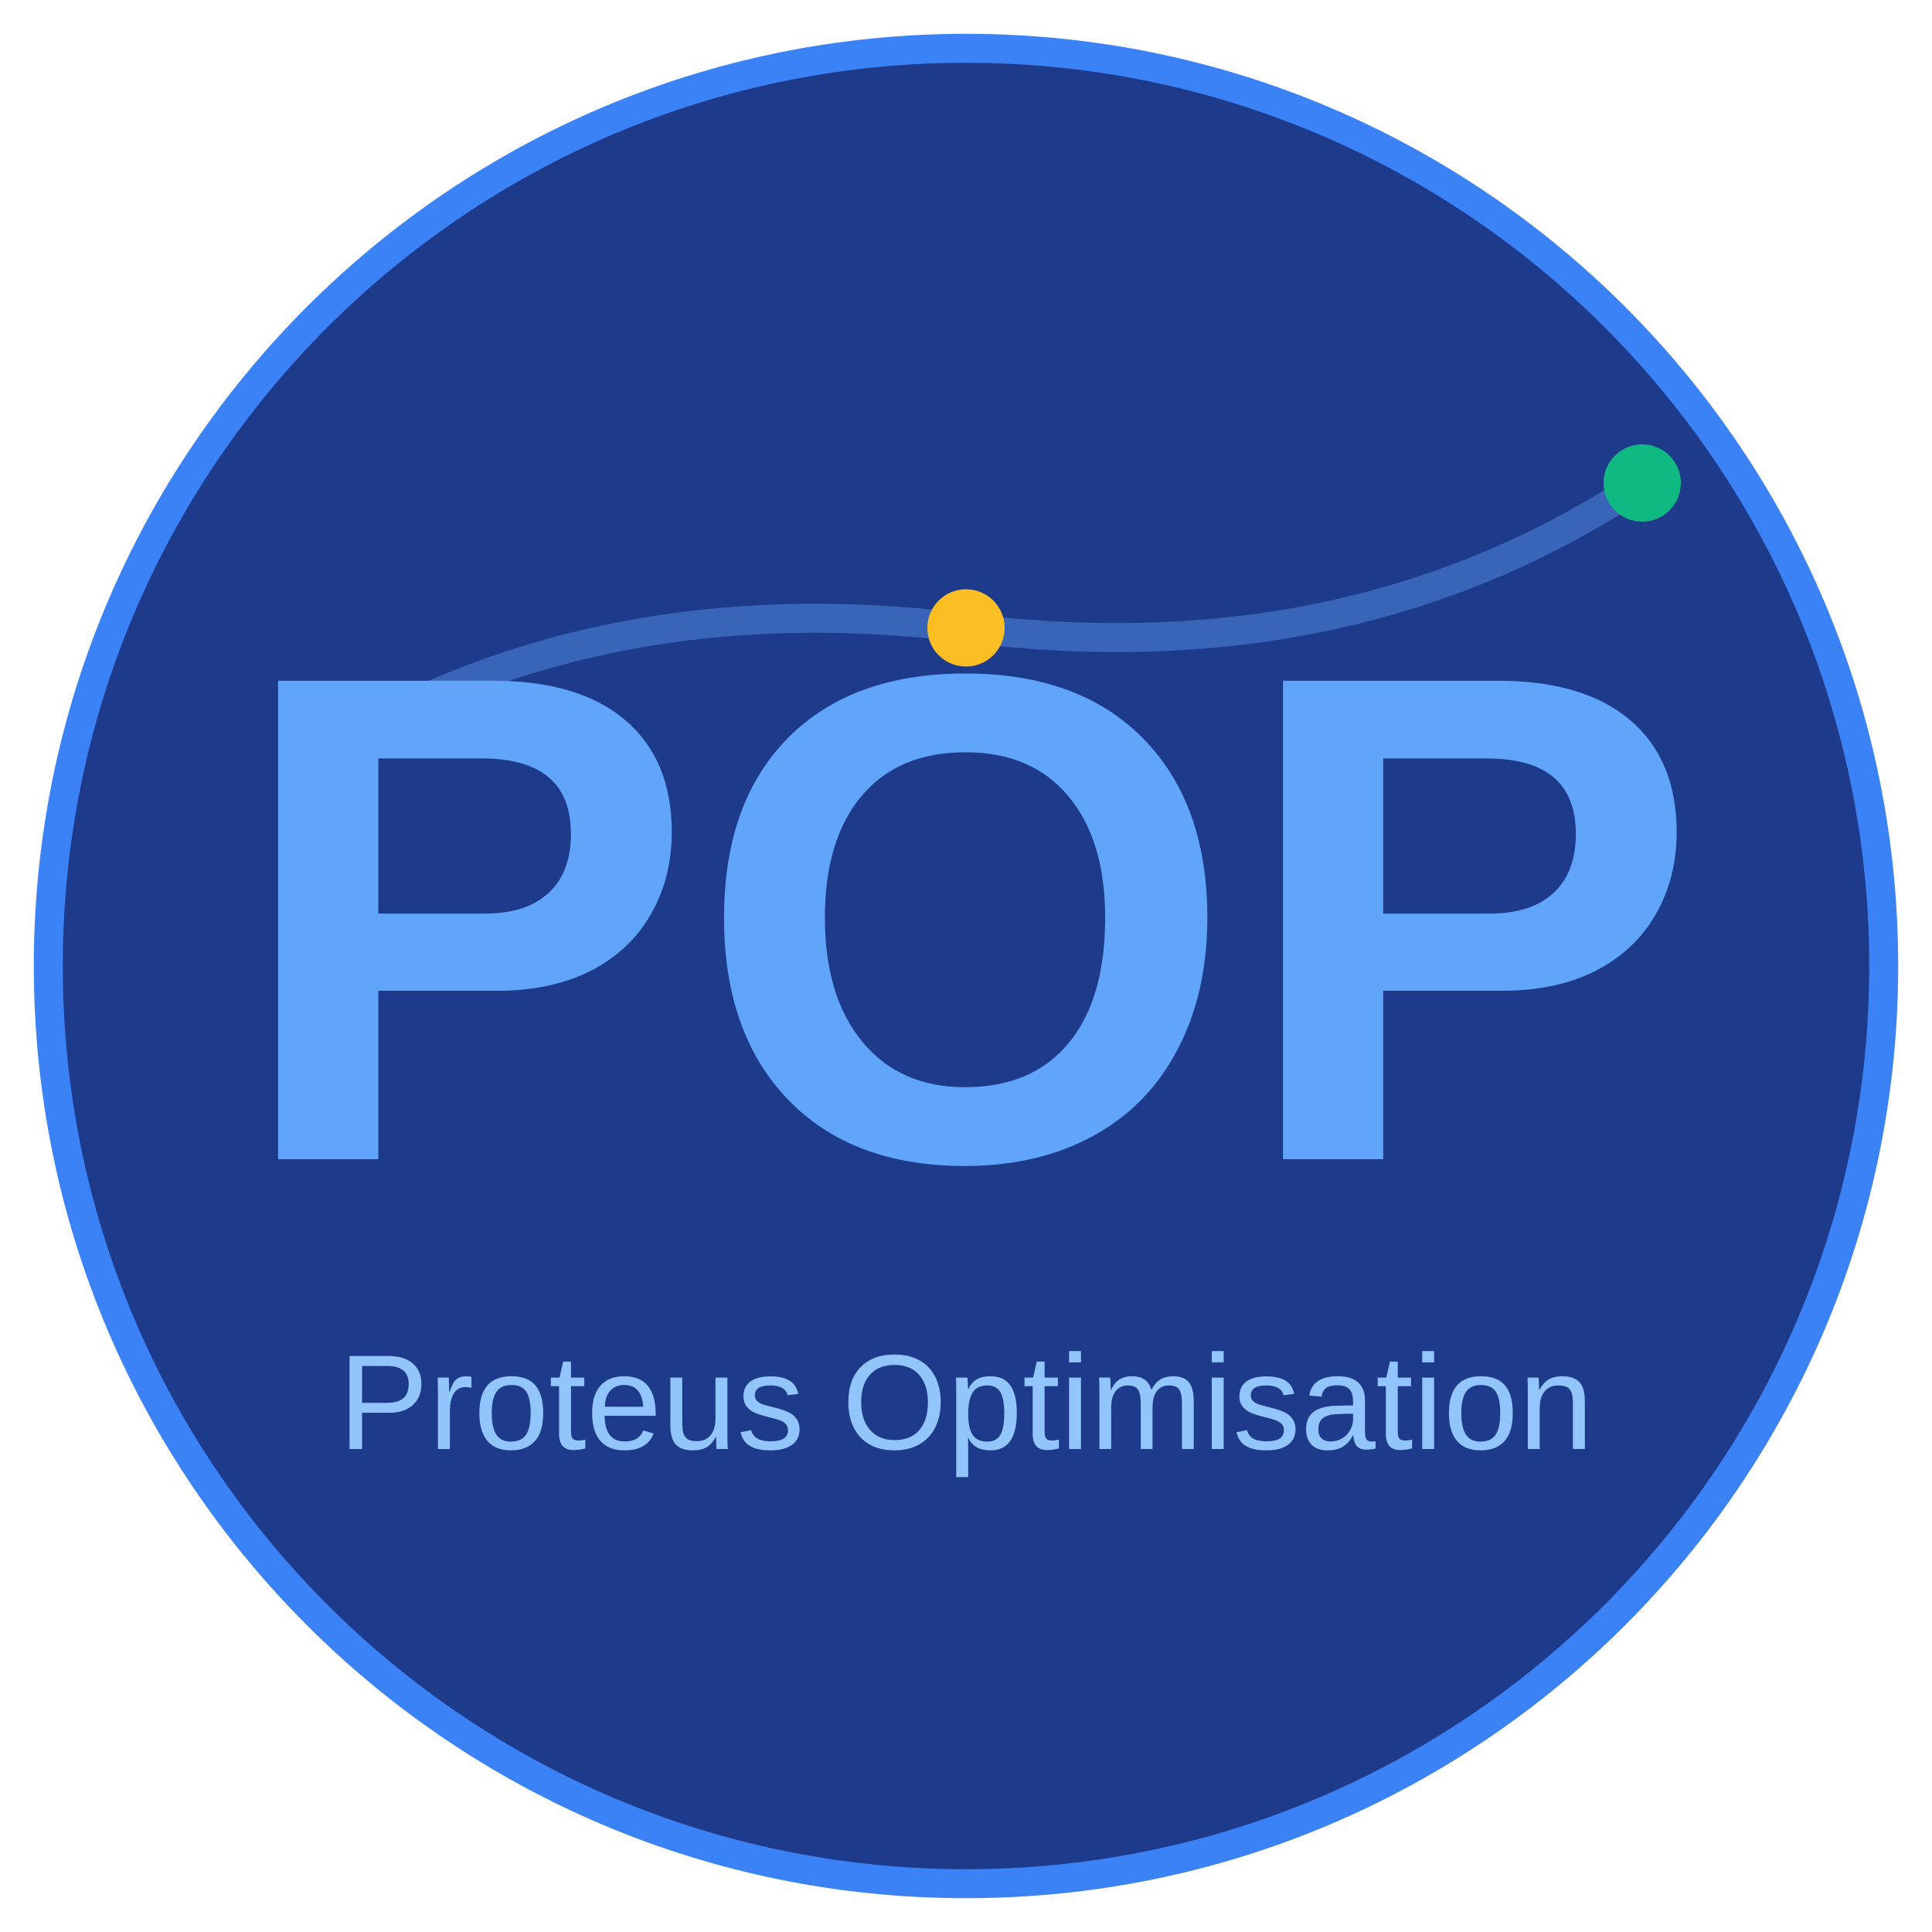
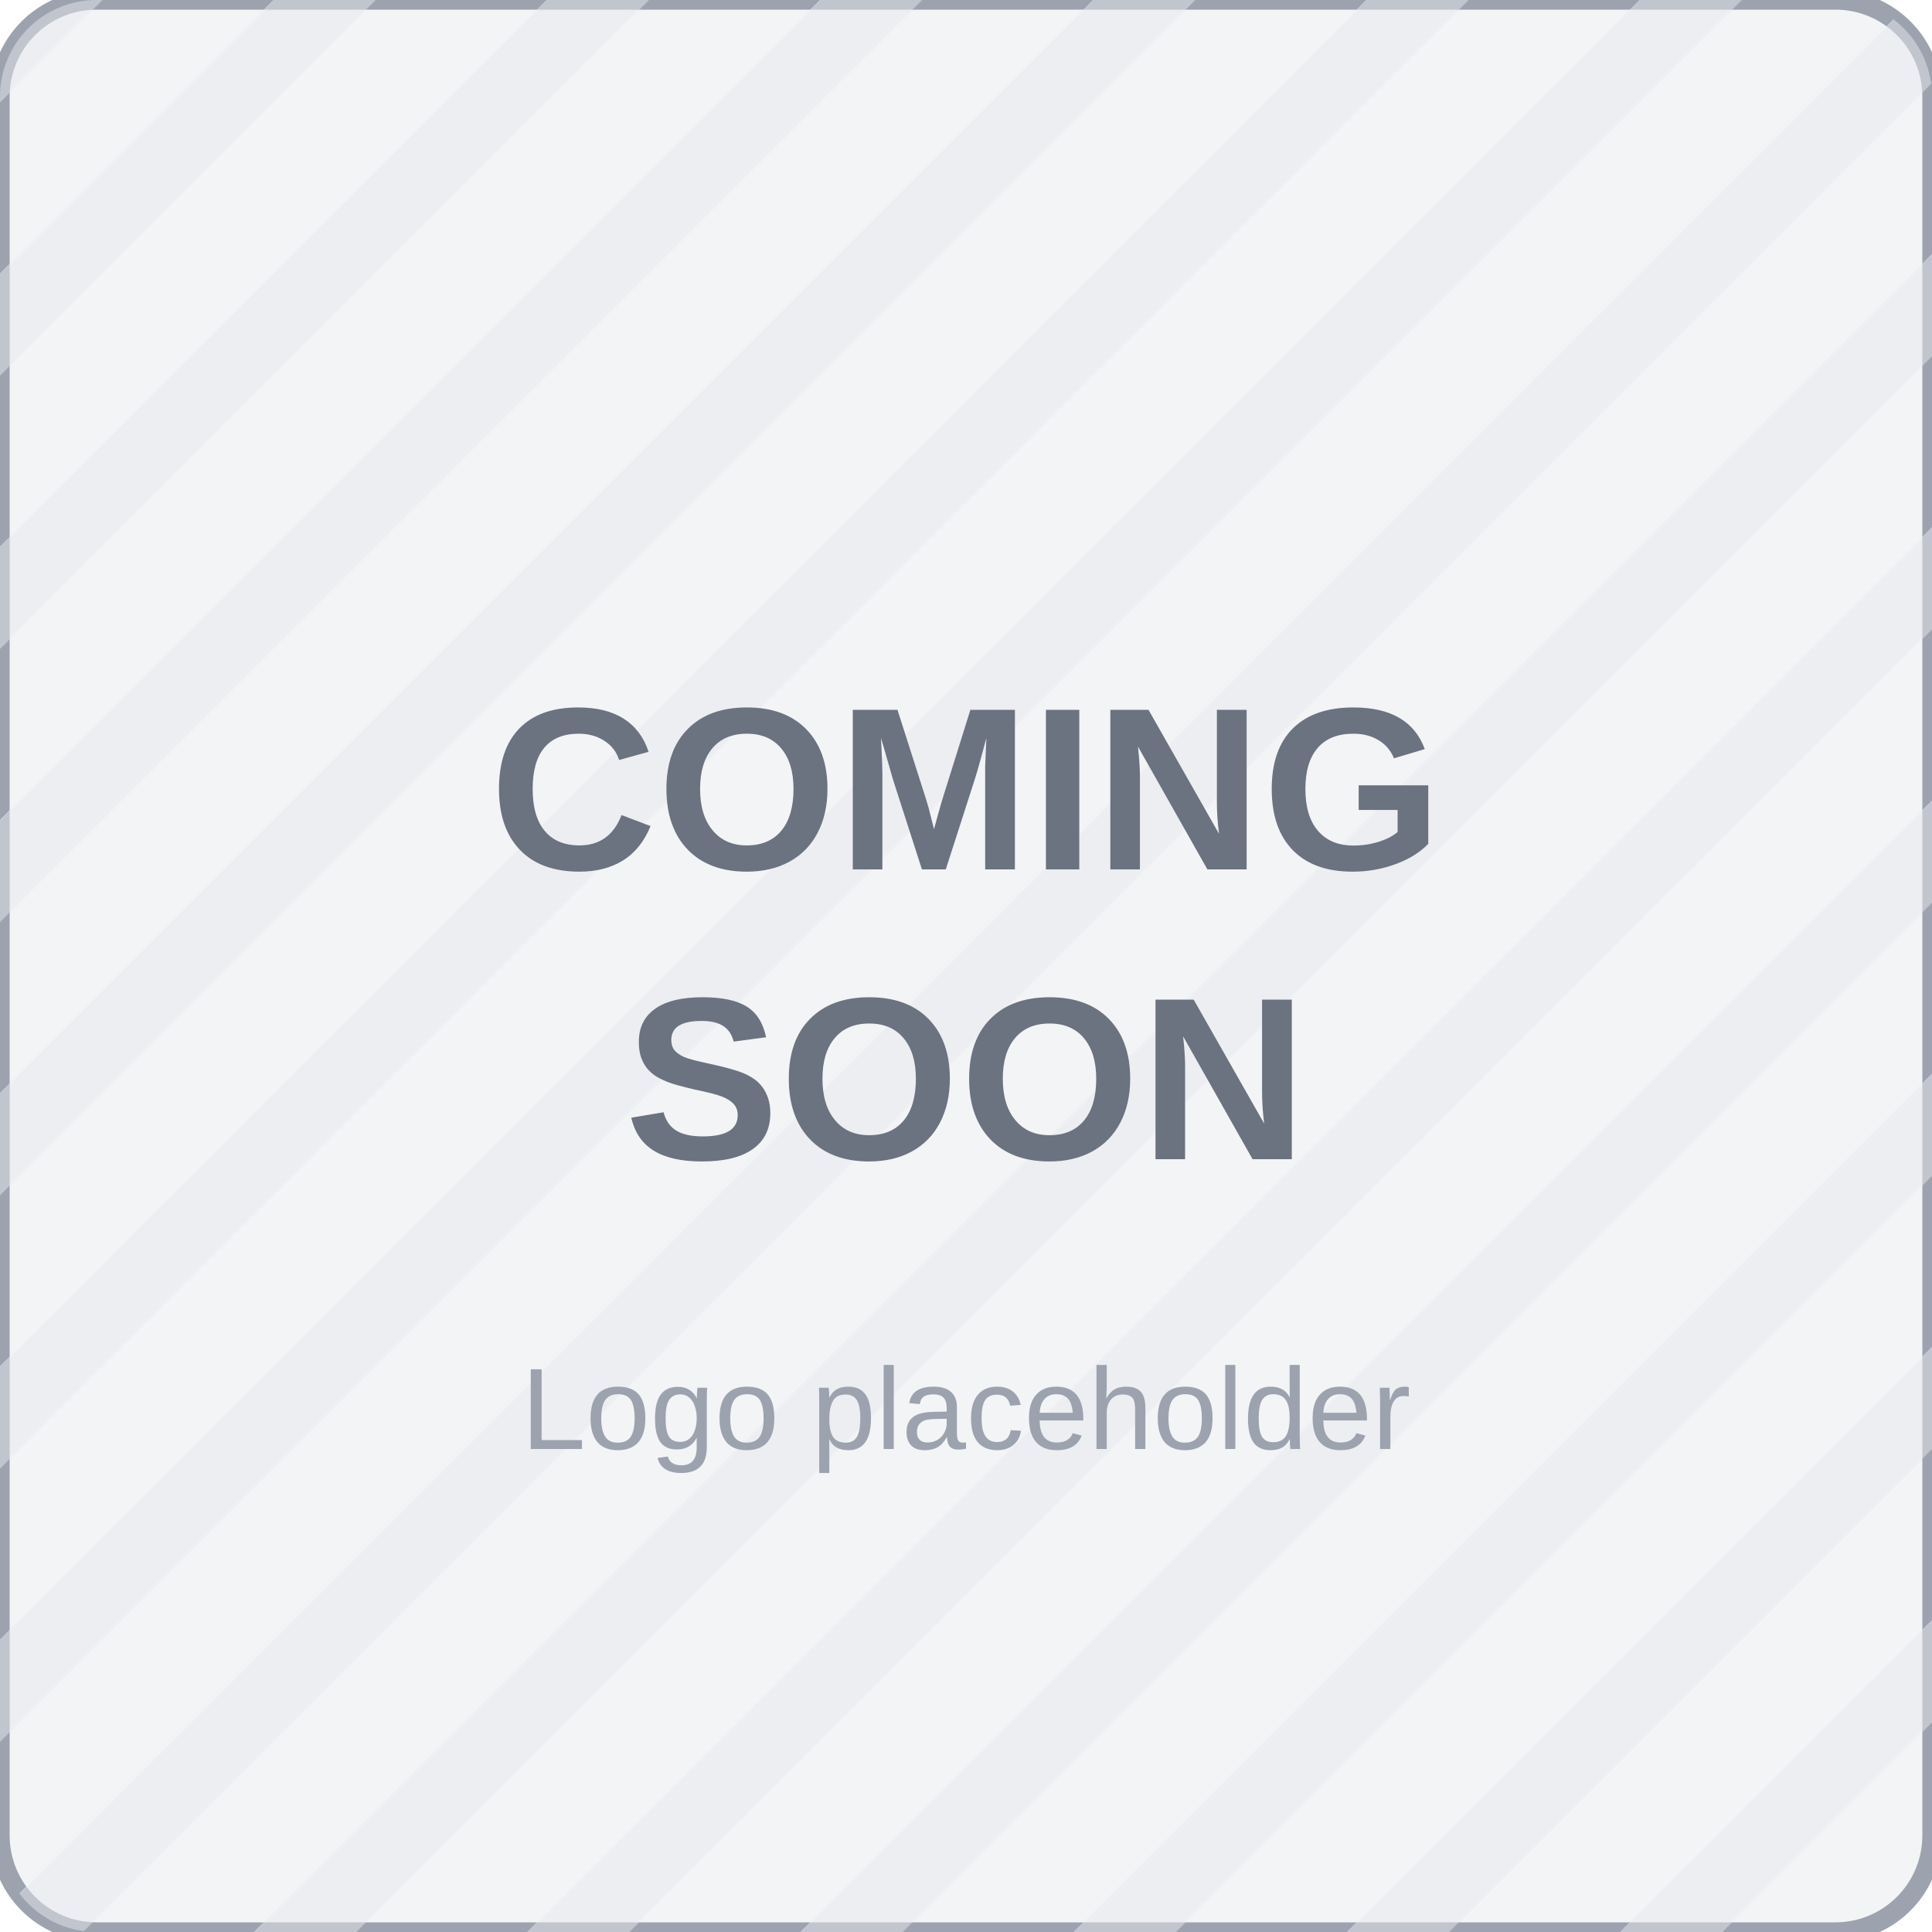
<svg xmlns="http://www.w3.org/2000/svg" width="200" height="200">
-   <circle cx="100" cy="100" r="95" fill="#1e3a8a" stroke="#3b82f6" stroke-width="3" />
-   <text x="100" y="120" font-family="Arial, sans-serif" font-size="72" font-weight="bold" fill="#60a5fa" text-anchor="middle">POP</text>
-   <text x="100" y="150" font-family="Arial, sans-serif" font-size="14" fill="#93c5fd" text-anchor="middle">Proteus Optimisation</text>
-   <path d="M 30 80 Q 60 60, 100 65 T 170 50" stroke="#60a5fa" stroke-width="3" fill="none" opacity="0.4" />
-   <circle cx="100" cy="65" r="4" fill="#fbbf24" />
-   <circle cx="170" cy="50" r="4" fill="#10b981" />
+   <rect width="200" height="200" fill="#f3f4f6" stroke="#9ca3af" stroke-width="2" rx="10" />
+   <defs>
+     <pattern id="stripes" patternUnits="userSpaceOnUse" width="20" height="20" patternTransform="rotate(45)">
+       <line x1="0" y1="0" x2="0" y2="20" stroke="#e5e7eb" stroke-width="15" />
+     </pattern>
+   </defs>
+   <rect width="200" height="200" fill="url(#stripes)" opacity="0.5" rx="10" />
+   <text x="100" y="90" font-family="Arial, sans-serif" font-size="24" font-weight="bold" fill="#6b7280" text-anchor="middle">COMING</text>
+   <text x="100" y="120" font-family="Arial, sans-serif" font-size="24" font-weight="bold" fill="#6b7280" text-anchor="middle">SOON</text>
+   <text x="100" y="150" font-family="Arial, sans-serif" font-size="12" fill="#9ca3af" text-anchor="middle">Logo placeholder</text>
</svg>
